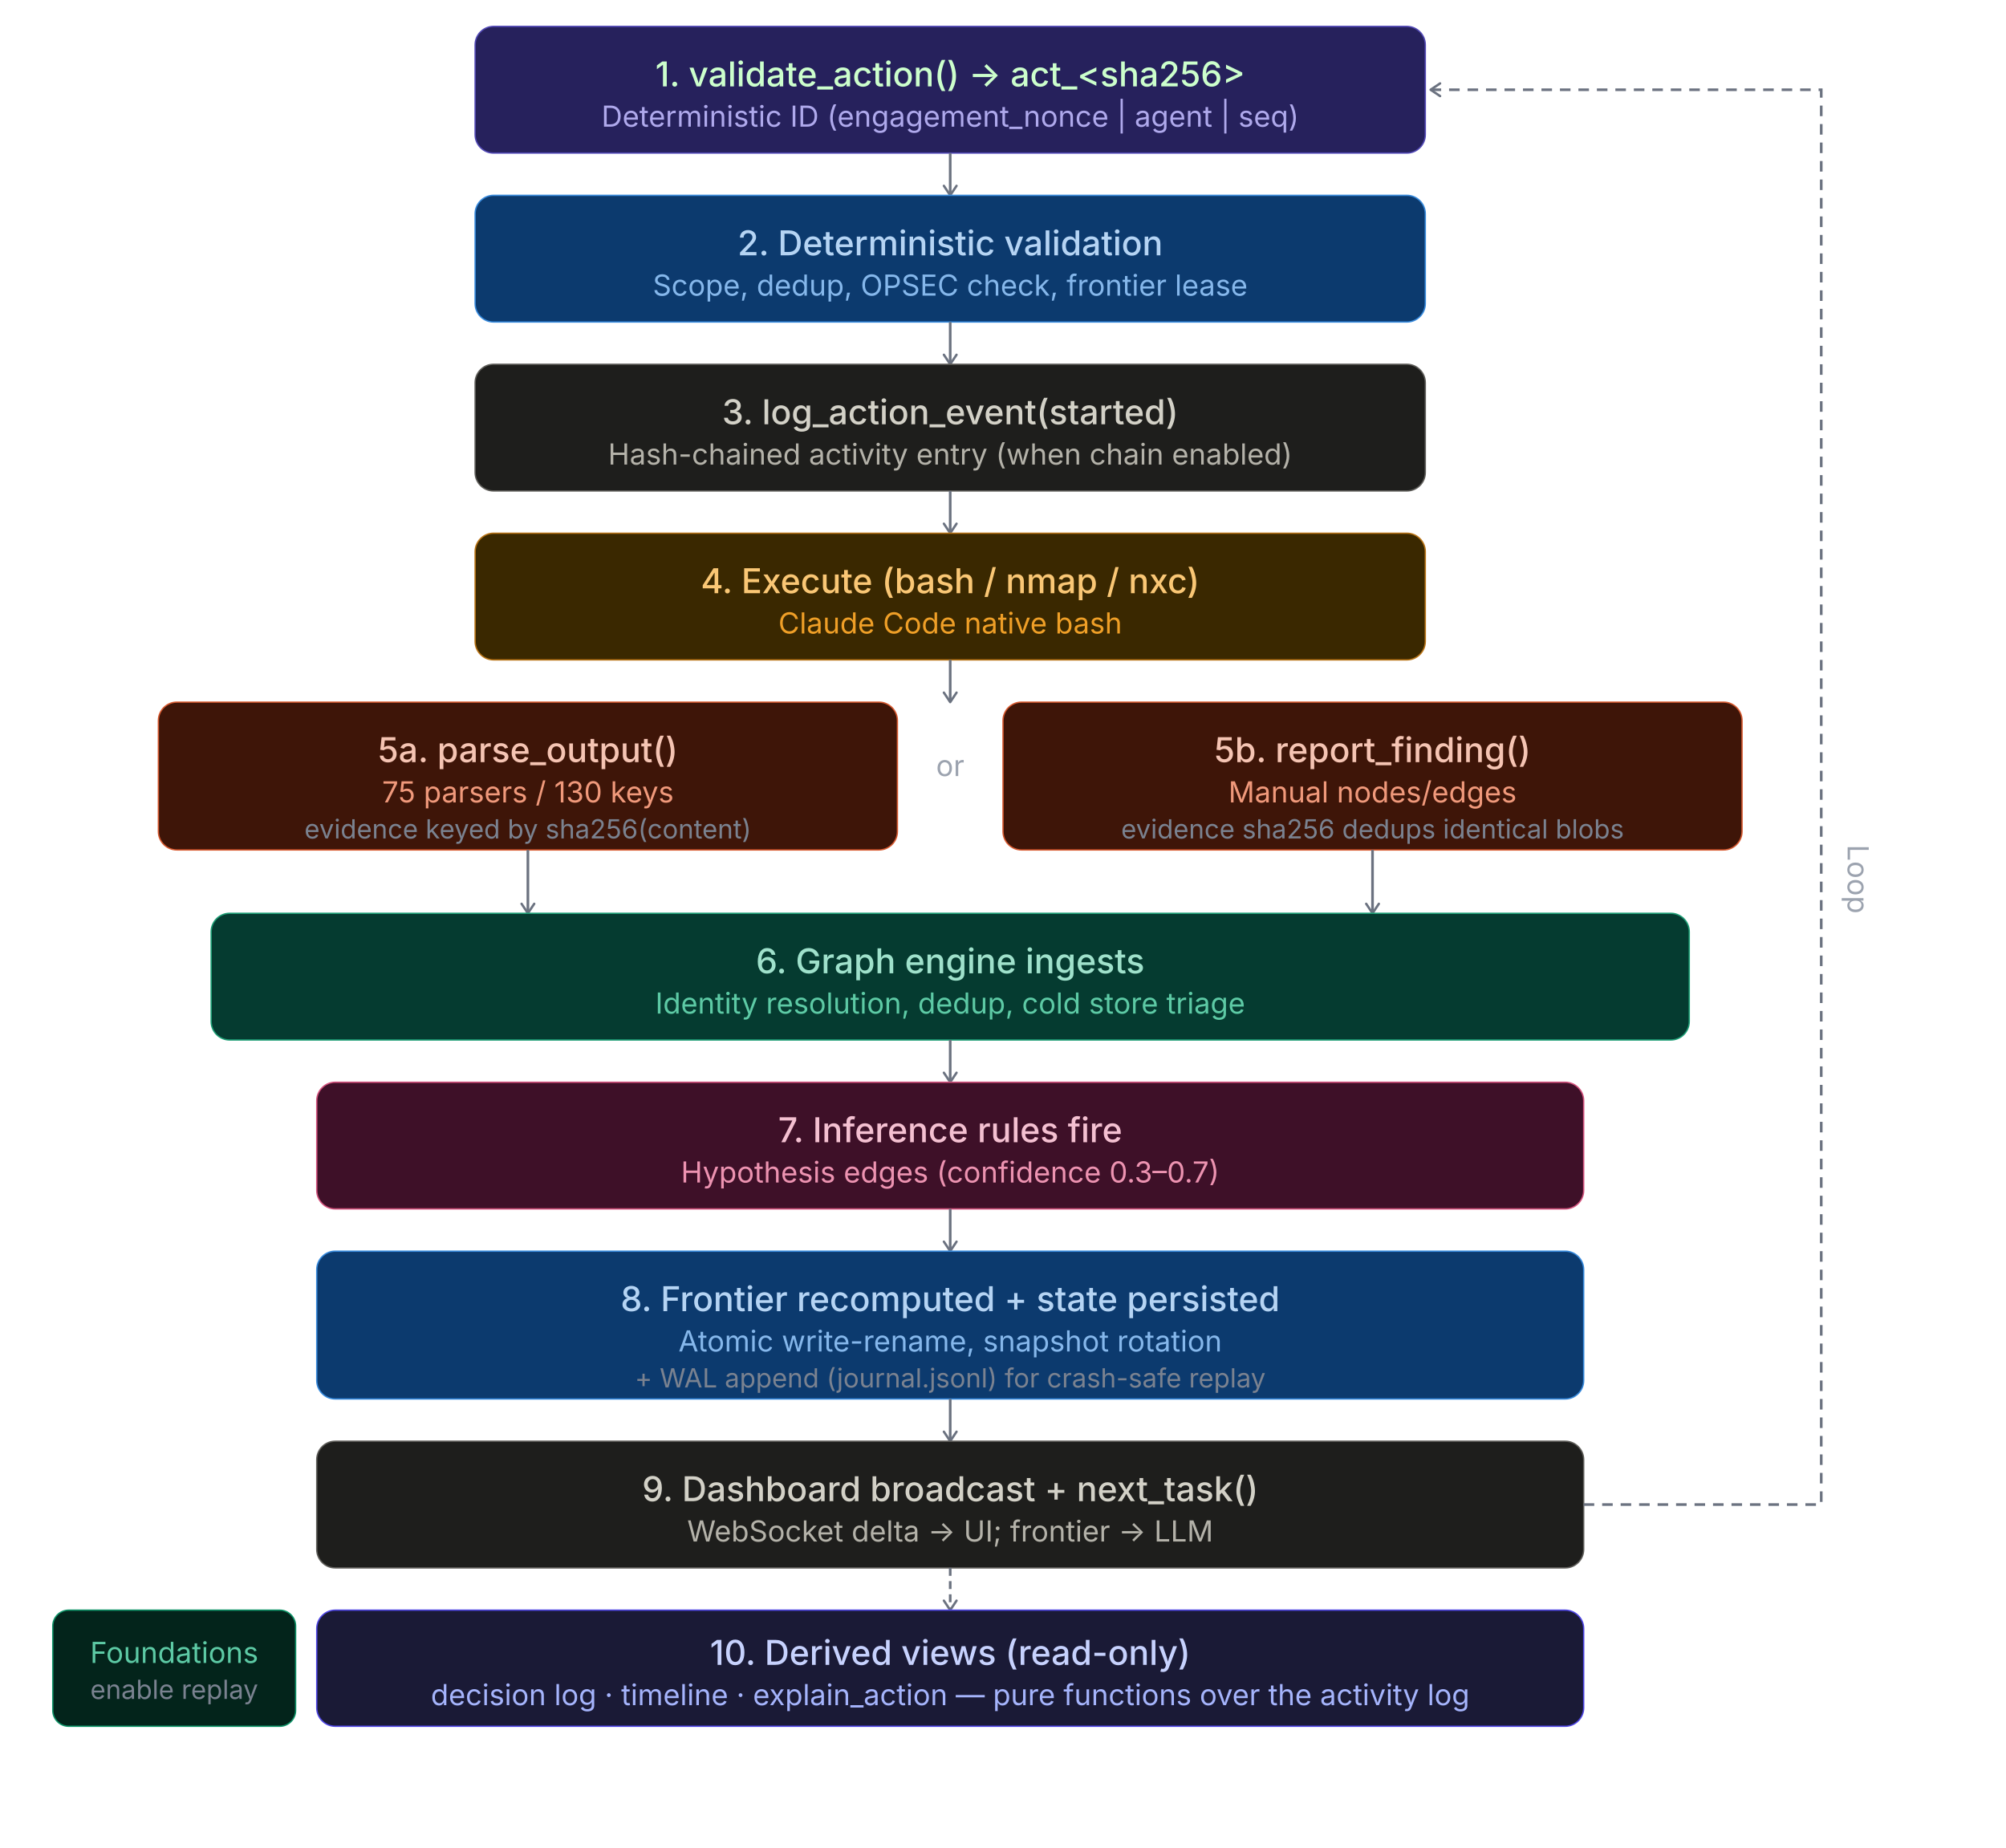
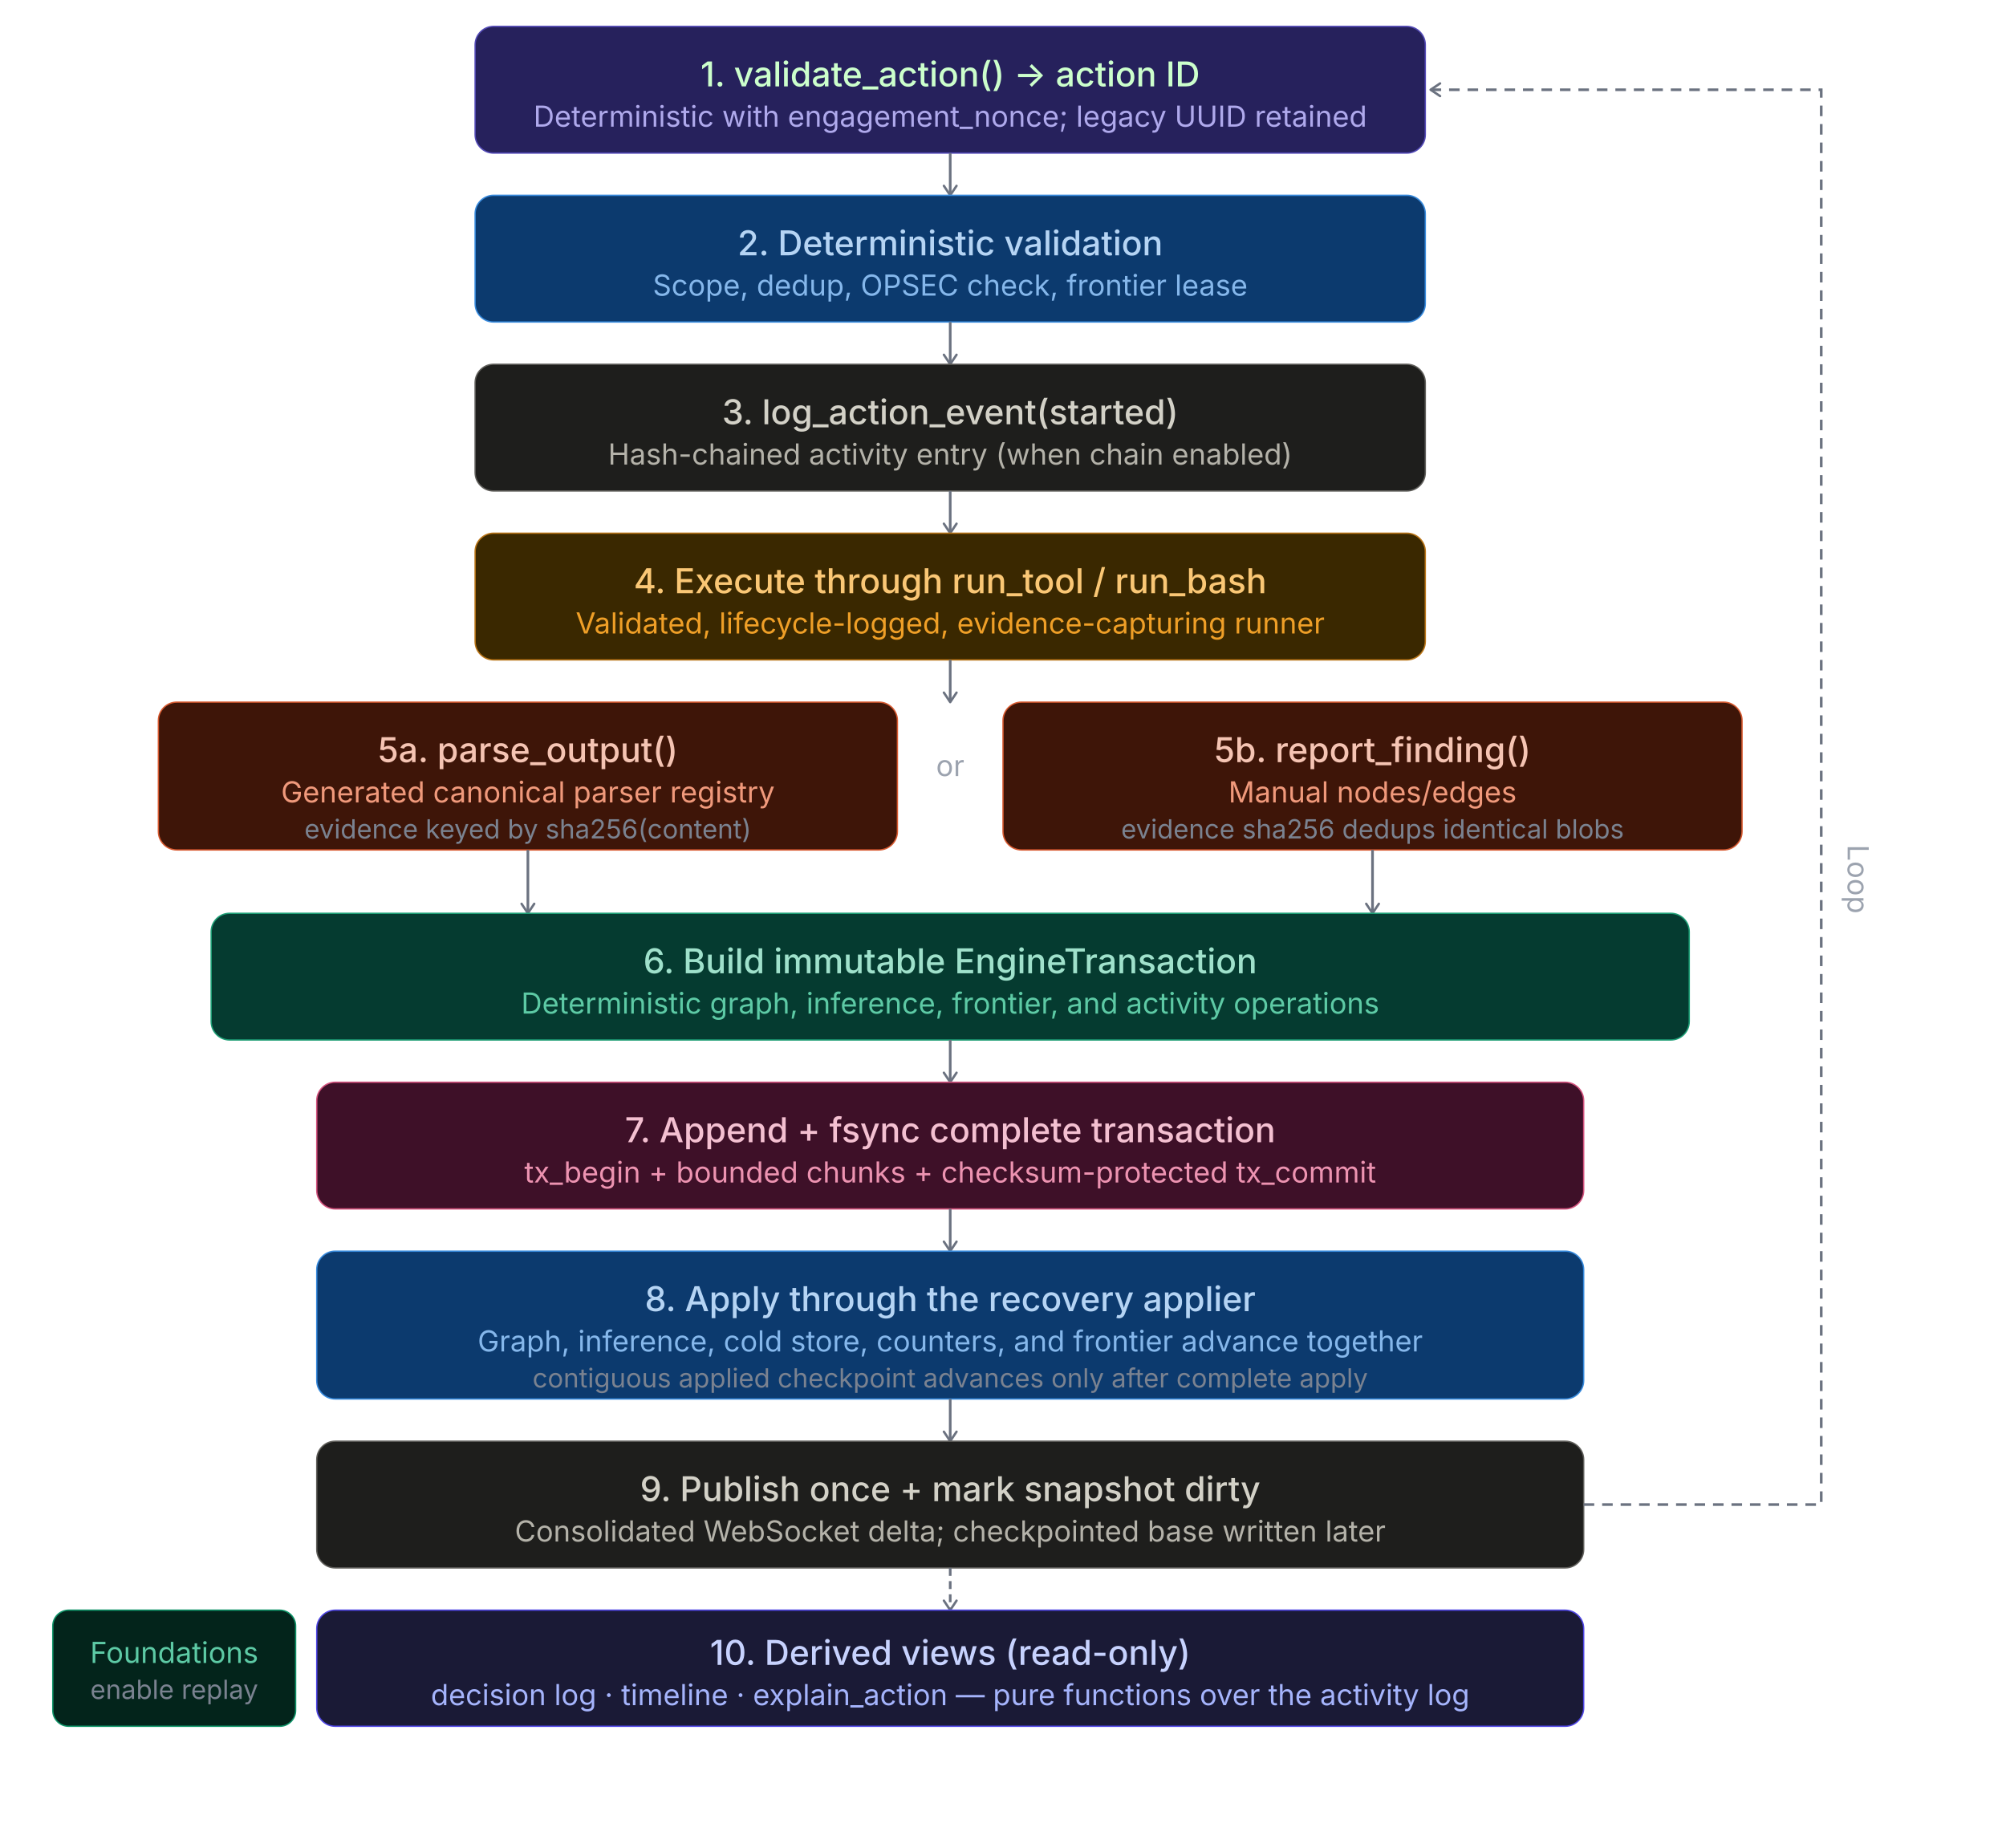
<svg xmlns="http://www.w3.org/2000/svg" viewBox="0 0 760 700">
  <style>
  text{font-family:'Inter',-apple-system,BlinkMacSystemFont,sans-serif}
  .th{font-size:13px;font-weight:500;fill:#e0e0e0}
  .ts{font-size:11px;fill:#9ca3af}
  .tx{font-size:10px;fill:#7a8290}
  .arr{stroke:#6b7280;stroke-width:1}
  .n-purple rect{fill:#26215C;stroke:#534AB7;stroke-width:.5}
  .n-purple .th{fill:#CCFFCC}.n-purple .ts{fill:#AFA9EC}
  .n-blue rect{fill:#0C3A6E;stroke:#378ADD;stroke-width:.5}
  .n-blue .th{fill:#B5D4F4}.n-blue .ts{fill:#85B7EB}
  .n-teal rect{fill:#053B30;stroke:#1D9E75;stroke-width:.5}
  .n-teal .th{fill:#9FE1CB}.n-teal .ts{fill:#5DCAA5}
  .n-amber rect{fill:#3A2800;stroke:#BA7517;stroke-width:.5}
  .n-amber .th{fill:#FAC775}.n-amber .ts{fill:#EF9F27}
  .n-coral rect{fill:#3E1508;stroke:#D85A30;stroke-width:.5}
  .n-coral .th{fill:#F5C4B3}.n-coral .ts{fill:#F0997B}
  .n-pink rect{fill:#3E1028;stroke:#D4537E;stroke-width:.5}
  .n-pink .th{fill:#F4C0D1}.n-pink .ts{fill:#ED93B1}
  .n-gray rect{fill:#1e1e1c;stroke:#5F5E5A;stroke-width:.5}
  .n-gray .th{fill:#D3D1C7}.n-gray .ts{fill:#B4B2A9}
  .n-emerald rect{fill:#03241B;stroke:#0E9468;stroke-width:.5}
  .n-emerald .th{fill:#A8EBD0}.n-emerald .ts{fill:#5DCAA5}
  .n-violet rect{fill:#1A1A36;stroke:#4F46E5;stroke-width:.5}
  .n-violet .th{fill:#C7D2FE}.n-violet .ts{fill:#A5B4FC}
</style>
  <rect width="100%" height="100%" fill="transparent" rx="6" />
  <defs>
    <marker id="arr" viewBox="0 0 10 10" refX="8" refY="5" markerWidth="6" markerHeight="6" orient="auto-start-reverse">
      <path d="M2 1L8 5L2 9" fill="none" stroke="context-stroke" stroke-width="1.5" stroke-linecap="round" stroke-linejoin="round" />
    </marker>
  </defs>
  <g class="n-purple">
    <rect x="180" y="10" width="360" height="48" rx="7" />
-     <text class="th" x="360" y="28" text-anchor="middle" dominant-baseline="central">1. validate_action() → act_&lt;sha256&gt;</text>
-     <text class="ts" x="360" y="44" text-anchor="middle" dominant-baseline="central">Deterministic ID (engagement_nonce | agent | seq)</text>
+     <text class="th" x="360" y="28" text-anchor="middle" dominant-baseline="central">1. validate_action() → action ID</text>
+     <text class="ts" x="360" y="44" text-anchor="middle" dominant-baseline="central">Deterministic with engagement_nonce; legacy UUID retained</text>
  </g>
  <line x1="360" y1="58" x2="360" y2="74" class="arr" marker-end="url(#arr)" />
  <g class="n-blue">
    <rect x="180" y="74" width="360" height="48" rx="7" />
    <text class="th" x="360" y="92" text-anchor="middle" dominant-baseline="central">2. Deterministic validation</text>
    <text class="ts" x="360" y="108" text-anchor="middle" dominant-baseline="central">Scope, dedup, OPSEC check, frontier lease</text>
  </g>
  <line x1="360" y1="122" x2="360" y2="138" class="arr" marker-end="url(#arr)" />
  <g class="n-gray">
    <rect x="180" y="138" width="360" height="48" rx="7" />
    <text class="th" x="360" y="156" text-anchor="middle" dominant-baseline="central">3. log_action_event(started)</text>
    <text class="ts" x="360" y="172" text-anchor="middle" dominant-baseline="central">Hash-chained activity entry (when chain enabled)</text>
  </g>
  <line x1="360" y1="186" x2="360" y2="202" class="arr" marker-end="url(#arr)" />
  <g class="n-amber">
    <rect x="180" y="202" width="360" height="48" rx="7" />
-     <text class="th" x="360" y="220" text-anchor="middle" dominant-baseline="central">4. Execute (bash / nmap / nxc)</text>
-     <text class="ts" x="360" y="236" text-anchor="middle" dominant-baseline="central">Claude Code native bash</text>
+     <text class="th" x="360" y="220" text-anchor="middle" dominant-baseline="central">4. Execute through run_tool / run_bash</text>
+     <text class="ts" x="360" y="236" text-anchor="middle" dominant-baseline="central">Validated, lifecycle-logged, evidence-capturing runner</text>
  </g>
  <line x1="360" y1="250" x2="360" y2="266" class="arr" marker-end="url(#arr)" />
  <g class="n-coral">
    <rect x="60" y="266" width="280" height="56" rx="7" />
    <text class="th" x="200" y="284" text-anchor="middle" dominant-baseline="central">5a. parse_output()</text>
-     <text class="ts" x="200" y="300" text-anchor="middle" dominant-baseline="central">75 parsers / 130 keys</text>
+     <text class="ts" x="200" y="300" text-anchor="middle" dominant-baseline="central">Generated canonical parser registry</text>
    <text class="tx" x="200" y="314" text-anchor="middle" dominant-baseline="central">evidence keyed by sha256(content)</text>
  </g>
  <g class="n-coral">
    <rect x="380" y="266" width="280" height="56" rx="7" />
    <text class="th" x="520" y="284" text-anchor="middle" dominant-baseline="central">5b. report_finding()</text>
    <text class="ts" x="520" y="300" text-anchor="middle" dominant-baseline="central">Manual nodes/edges</text>
    <text class="tx" x="520" y="314" text-anchor="middle" dominant-baseline="central">evidence sha256 dedups identical blobs</text>
  </g>
  <text class="ts" x="360" y="294" text-anchor="middle">or</text>
  <line x1="200" y1="322" x2="200" y2="346" class="arr" marker-end="url(#arr)" />
  <line x1="520" y1="322" x2="520" y2="346" class="arr" marker-end="url(#arr)" />
  <g class="n-teal">
    <rect x="80" y="346" width="560" height="48" rx="7" />
-     <text class="th" x="360" y="364" text-anchor="middle" dominant-baseline="central">6. Graph engine ingests</text>
-     <text class="ts" x="360" y="380" text-anchor="middle" dominant-baseline="central">Identity resolution, dedup, cold store triage</text>
+     <text class="th" x="360" y="364" text-anchor="middle" dominant-baseline="central">6. Build immutable EngineTransaction</text>
+     <text class="ts" x="360" y="380" text-anchor="middle" dominant-baseline="central">Deterministic graph, inference, frontier, and activity operations</text>
  </g>
  <line x1="360" y1="394" x2="360" y2="410" class="arr" marker-end="url(#arr)" />
  <g class="n-pink">
    <rect x="120" y="410" width="480" height="48" rx="7" />
-     <text class="th" x="360" y="428" text-anchor="middle" dominant-baseline="central">7. Inference rules fire</text>
-     <text class="ts" x="360" y="444" text-anchor="middle" dominant-baseline="central">Hypothesis edges (confidence 0.3–0.7)</text>
+     <text class="th" x="360" y="428" text-anchor="middle" dominant-baseline="central">7. Append + fsync complete transaction</text>
+     <text class="ts" x="360" y="444" text-anchor="middle" dominant-baseline="central">tx_begin + bounded chunks + checksum-protected tx_commit</text>
  </g>
  <line x1="360" y1="458" x2="360" y2="474" class="arr" marker-end="url(#arr)" />
  <g class="n-blue">
    <rect x="120" y="474" width="480" height="56" rx="7" />
-     <text class="th" x="360" y="492" text-anchor="middle" dominant-baseline="central">8. Frontier recomputed + state persisted</text>
-     <text class="ts" x="360" y="508" text-anchor="middle" dominant-baseline="central">Atomic write-rename, snapshot rotation</text>
-     <text class="tx" x="360" y="522" text-anchor="middle" dominant-baseline="central">+ WAL append (journal.jsonl) for crash-safe replay</text>
+     <text class="th" x="360" y="492" text-anchor="middle" dominant-baseline="central">8. Apply through the recovery applier</text>
+     <text class="ts" x="360" y="508" text-anchor="middle" dominant-baseline="central">Graph, inference, cold store, counters, and frontier advance together</text>
+     <text class="tx" x="360" y="522" text-anchor="middle" dominant-baseline="central">contiguous applied checkpoint advances only after complete apply</text>
  </g>
  <line x1="360" y1="530" x2="360" y2="546" class="arr" marker-end="url(#arr)" />
  <g class="n-gray">
    <rect x="120" y="546" width="480" height="48" rx="7" />
-     <text class="th" x="360" y="564" text-anchor="middle" dominant-baseline="central">9. Dashboard broadcast + next_task()</text>
-     <text class="ts" x="360" y="580" text-anchor="middle" dominant-baseline="central">WebSocket delta → UI; frontier → LLM</text>
+     <text class="th" x="360" y="564" text-anchor="middle" dominant-baseline="central">9. Publish once + mark snapshot dirty</text>
+     <text class="ts" x="360" y="580" text-anchor="middle" dominant-baseline="central">Consolidated WebSocket delta; checkpointed base written later</text>
  </g>
  <line x1="360" y1="594" x2="360" y2="610" class="arr" marker-end="url(#arr)" stroke-dasharray="3 2" />
  <g class="n-violet">
    <rect x="120" y="610" width="480" height="44" rx="7" />
    <text class="th" x="360" y="626" text-anchor="middle" dominant-baseline="central">10. Derived views (read-only)</text>
    <text class="ts" x="360" y="642" text-anchor="middle" dominant-baseline="central">decision log · timeline · explain_action — pure functions over the activity log</text>
  </g>
  <path d="M600 570 L690 570 L690 34 L542 34" fill="none" class="arr" marker-end="url(#arr)" stroke-dasharray="4 3" />
  <text class="ts" x="700" y="320" text-anchor="start" transform="rotate(90 700 320)">Loop</text>
  <g class="n-emerald">
    <rect x="20" y="610" width="92" height="44" rx="6" />
    <text class="ts" x="66" y="626" text-anchor="middle" dominant-baseline="central">Foundations</text>
    <text class="tx" x="66" y="640" text-anchor="middle" dominant-baseline="central">enable replay</text>
  </g>
</svg>
